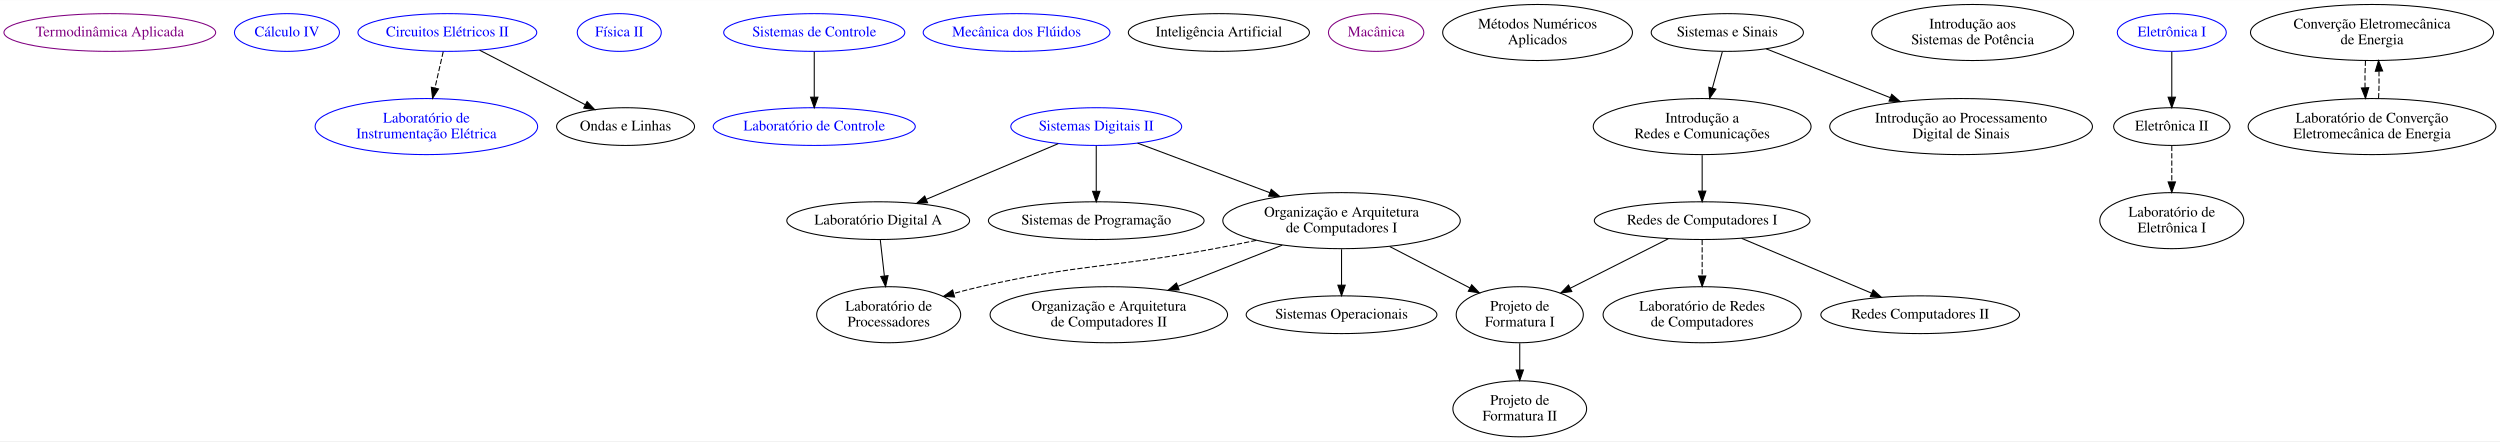
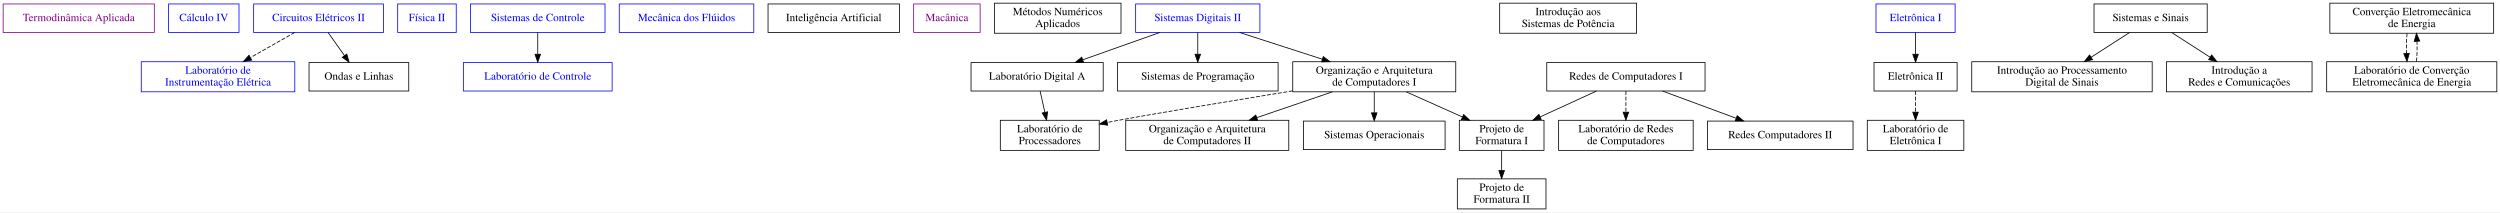
- <svg xmlns="http://www.w3.org/2000/svg" width="2385pt" height="421pt" viewBox="0.00 0.00 2384.83 420.70">
-   <g id="graph0" class="graph" transform="scale(1 1) rotate(0) translate(4 416.7)">
-     <polygon fill="white" stroke="transparent" points="-4,4 -4,-416.7 2380.83,-416.7 2380.83,4 -4,4" />
+ <svg xmlns="http://www.w3.org/2000/svg" width="3159pt" height="268pt" viewBox="0.00 0.00 3159.00 268.00">
+   <g id="graph0" class="graph" transform="scale(1 1) rotate(0) translate(4 264)">
+     <polygon fill="white" stroke="transparent" points="-4,4 -4,-264 3155,-264 3155,4 -4,4" />
    <g id="node1" class="node">
-       <ellipse fill="none" stroke="purple" cx="100.74" cy="-385.83" rx="100.98" ry="18" />
-       <text text-anchor="middle" x="100.74" y="-382.13" font-family="Times,serif" font-size="14.00" fill="purple">Termodinâmica Aplicada</text>
+       <polygon fill="none" stroke="purple" points="191,-259 0,-259 0,-223 191,-223 191,-259" />
+       <text text-anchor="middle" x="95.5" y="-237.3" font-family="Times,serif" font-size="14.00" fill="purple">Termodinâmica Aplicada</text>
    </g>
    <g id="node2" class="node">
-       <ellipse fill="none" stroke="blue" cx="269.74" cy="-385.83" rx="50.09" ry="18" />
-       <text text-anchor="middle" x="269.74" y="-382.13" font-family="Times,serif" font-size="14.00" fill="blue">Cálculo IV</text>
+       <polygon fill="none" stroke="blue" points="298,-259 209,-259 209,-223 298,-223 298,-259" />
+       <text text-anchor="middle" x="253.5" y="-237.3" font-family="Times,serif" font-size="14.00" fill="blue">Cálculo IV</text>
    </g>
    <g id="node3" class="node">
-       <ellipse fill="none" stroke="blue" cx="422.74" cy="-385.83" rx="85.29" ry="18" />
-       <text text-anchor="middle" x="422.74" y="-382.13" font-family="Times,serif" font-size="14.00" fill="blue">Circuitos Elétricos II</text>
+       <polygon fill="none" stroke="blue" points="480.5,-259 316.5,-259 316.5,-223 480.5,-223 480.5,-259" />
+       <text text-anchor="middle" x="398.5" y="-237.3" font-family="Times,serif" font-size="14.00" fill="blue">Circuitos Elétricos II</text>
    </g>
    <g id="node4" class="node">
-       <ellipse fill="none" stroke="blue" cx="402.74" cy="-296.09" rx="106.13" ry="26.74" />
-       <text text-anchor="middle" x="402.74" y="-299.89" font-family="Times,serif" font-size="14.00" fill="blue">Laboratório de </text>
-       <text text-anchor="middle" x="402.74" y="-284.89" font-family="Times,serif" font-size="14.00" fill="blue"> Instrumentação Elétrica</text>
+       <polygon fill="none" stroke="blue" points="368.5,-186 174.5,-186 174.5,-148 368.5,-148 368.5,-186" />
+       <text text-anchor="middle" x="271.5" y="-170.8" font-family="Times,serif" font-size="14.00" fill="blue">Laboratório de </text>
+       <text text-anchor="middle" x="271.5" y="-155.8" font-family="Times,serif" font-size="14.00" fill="blue"> Instrumentação Elétrica</text>
    </g>
    <g id="edge1" class="edge">
-       <path fill="none" stroke="black" stroke-dasharray="5,2" d="M418.79,-367.5C416.53,-357.59 413.61,-344.78 410.88,-332.82" />
-       <polygon fill="black" stroke="black" points="414.29,-332.01 408.66,-323.04 407.47,-333.57 414.29,-332.01" />
+       <path fill="none" stroke="black" stroke-dasharray="5,2" d="M368.4,-222.94C351.79,-213.52 330.91,-201.68 312.79,-191.41" />
+       <polygon fill="black" stroke="black" points="314.03,-188.09 303.6,-186.2 310.57,-194.18 314.03,-188.09" />
    </g>
    <g id="node22" class="node">
-       <ellipse fill="none" stroke="black" cx="592.74" cy="-296.09" rx="65.79" ry="18" />
-       <text text-anchor="middle" x="592.74" y="-292.39" font-family="Times,serif" font-size="14.00">Ondas e Linhas</text>
+       <polygon fill="none" stroke="black" points="512.5,-185 386.5,-185 386.5,-149 512.5,-149 512.5,-185" />
+       <text text-anchor="middle" x="449.5" y="-163.3" font-family="Times,serif" font-size="14.00">Ondas e Linhas</text>
    </g>
    <g id="edge9" class="edge">
-       <path fill="none" stroke="black" d="M453.53,-368.94C481.79,-354.35 523.79,-332.68 554.26,-316.95" />
-       <polygon fill="black" stroke="black" points="556.04,-319.97 563.32,-312.27 552.83,-313.75 556.04,-319.97" />
+       <path fill="none" stroke="black" d="M410.59,-222.94C416.78,-214.19 424.46,-203.35 431.35,-193.63" />
+       <polygon fill="black" stroke="black" points="434.22,-195.62 437.15,-185.44 428.51,-191.58 434.22,-195.62" />
    </g>
    <g id="node5" class="node">
-       <ellipse fill="none" stroke="blue" cx="586.74" cy="-385.83" rx="40.09" ry="18" />
-       <text text-anchor="middle" x="586.74" y="-382.13" font-family="Times,serif" font-size="14.00" fill="blue">Física II</text>
+       <polygon fill="none" stroke="blue" points="572.5,-259 498.5,-259 498.5,-223 572.5,-223 572.5,-259" />
+       <text text-anchor="middle" x="535.5" y="-237.3" font-family="Times,serif" font-size="14.00" fill="blue">Física II</text>
    </g>
    <g id="node6" class="node">
-       <ellipse fill="none" stroke="blue" cx="772.74" cy="-385.83" rx="86.38" ry="18" />
-       <text text-anchor="middle" x="772.74" y="-382.13" font-family="Times,serif" font-size="14.00" fill="blue">Sistemas de Controle</text>
+       <polygon fill="none" stroke="blue" points="760.5,-259 590.5,-259 590.5,-223 760.5,-223 760.5,-259" />
+       <text text-anchor="middle" x="675.5" y="-237.3" font-family="Times,serif" font-size="14.00" fill="blue">Sistemas de Controle</text>
    </g>
    <g id="node21" class="node">
-       <ellipse fill="none" stroke="blue" cx="772.74" cy="-296.09" rx="96.38" ry="18" />
-       <text text-anchor="middle" x="772.74" y="-292.39" font-family="Times,serif" font-size="14.00" fill="blue">Laboratório de Controle</text>
+       <polygon fill="none" stroke="blue" points="769.5,-185 581.5,-185 581.5,-149 769.5,-149 769.5,-185" />
+       <text text-anchor="middle" x="675.5" y="-163.3" font-family="Times,serif" font-size="14.00" fill="blue">Laboratório de Controle</text>
    </g>
    <g id="edge8" class="edge">
-       <path fill="none" stroke="black" d="M772.74,-367.5C772.74,-355.16 772.74,-338.34 772.74,-324.23" />
-       <polygon fill="black" stroke="black" points="776.24,-324.09 772.74,-314.09 769.24,-324.09 776.24,-324.09" />
+       <path fill="none" stroke="black" d="M675.5,-222.94C675.5,-214.81 675.5,-204.88 675.5,-195.7" />
+       <polygon fill="black" stroke="black" points="679,-195.44 675.5,-185.44 672,-195.44 679,-195.44" />
    </g>
    <g id="node7" class="node">
-       <ellipse fill="none" stroke="blue" cx="965.74" cy="-385.83" rx="89.08" ry="18" />
-       <text text-anchor="middle" x="965.74" y="-382.13" font-family="Times,serif" font-size="14.00" fill="blue">Mecânica dos Flúidos</text>
+       <polygon fill="none" stroke="blue" points="948.5,-259 778.5,-259 778.5,-223 948.5,-223 948.5,-259" />
+       <text text-anchor="middle" x="863.5" y="-237.3" font-family="Times,serif" font-size="14.00" fill="blue">Mecânica dos Flúidos</text>
    </g>
    <g id="node8" class="node">
-       <ellipse fill="none" stroke="black" cx="1158.74" cy="-385.83" rx="86.38" ry="18" />
-       <text text-anchor="middle" x="1158.74" y="-382.13" font-family="Times,serif" font-size="14.00">Inteligência Artificial</text>
+       <polygon fill="none" stroke="black" points="1132.5,-259 966.5,-259 966.5,-223 1132.5,-223 1132.5,-259" />
+       <text text-anchor="middle" x="1049.5" y="-237.3" font-family="Times,serif" font-size="14.00">Inteligência Artificial</text>
    </g>
    <g id="node9" class="node">
-       <ellipse fill="none" stroke="purple" cx="1308.74" cy="-385.83" rx="45.49" ry="18" />
-       <text text-anchor="middle" x="1308.74" y="-382.13" font-family="Times,serif" font-size="14.00" fill="purple">Macânica</text>
+       <polygon fill="none" stroke="purple" points="1234.5,-259 1150.5,-259 1150.5,-223 1234.5,-223 1234.5,-259" />
+       <text text-anchor="middle" x="1192.5" y="-237.3" font-family="Times,serif" font-size="14.00" fill="purple">Macânica</text>
    </g>
    <g id="node10" class="node">
-       <ellipse fill="none" stroke="black" cx="1462.74" cy="-385.83" rx="90.52" ry="26.74" />
-       <text text-anchor="middle" x="1462.74" y="-389.63" font-family="Times,serif" font-size="14.00">Métodos Numéricos</text>
-       <text text-anchor="middle" x="1462.74" y="-374.63" font-family="Times,serif" font-size="14.00"> Aplicados</text>
+       <polygon fill="none" stroke="black" points="1412.5,-260 1252.5,-260 1252.5,-222 1412.5,-222 1412.5,-260" />
+       <text text-anchor="middle" x="1332.5" y="-244.8" font-family="Times,serif" font-size="14.00">Métodos Numéricos</text>
+       <text text-anchor="middle" x="1332.5" y="-229.8" font-family="Times,serif" font-size="14.00"> Aplicados</text>
    </g>
    <g id="node11" class="node">
-       <ellipse fill="none" stroke="blue" cx="1041.74" cy="-296.09" rx="81.49" ry="18" />
-       <text text-anchor="middle" x="1041.74" y="-292.39" font-family="Times,serif" font-size="14.00" fill="blue">Sistemas Digitais II</text>
+       <polygon fill="none" stroke="blue" points="1588,-259 1431,-259 1431,-223 1588,-223 1588,-259" />
+       <text text-anchor="middle" x="1509.5" y="-237.3" font-family="Times,serif" font-size="14.00" fill="blue">Sistemas Digitais II</text>
    </g>
    <g id="node13" class="node">
-       <ellipse fill="none" stroke="black" cx="1275.74" cy="-206.35" rx="113.27" ry="26.74" />
-       <text text-anchor="middle" x="1275.74" y="-210.15" font-family="Times,serif" font-size="14.00">Organização e Arquitetura</text>
-       <text text-anchor="middle" x="1275.74" y="-195.15" font-family="Times,serif" font-size="14.00"> de Computadores I</text>
+       <polygon fill="none" stroke="black" points="1835.5,-186 1629.5,-186 1629.5,-148 1835.5,-148 1835.5,-186" />
+       <text text-anchor="middle" x="1732.5" y="-170.8" font-family="Times,serif" font-size="14.00">Organização e Arquitetura</text>
+       <text text-anchor="middle" x="1732.5" y="-155.8" font-family="Times,serif" font-size="14.00"> de Computadores I</text>
    </g>
    <g id="edge2" class="edge">
-       <path fill="none" stroke="black" d="M1081.17,-280.31C1115.61,-267.39 1166.37,-248.36 1207.41,-232.97" />
-       <polygon fill="black" stroke="black" points="1208.67,-236.24 1216.81,-229.45 1206.21,-229.68 1208.67,-236.24" />
+       <path fill="none" stroke="black" d="M1562.35,-222.94C1593.65,-212.83 1633.57,-199.94 1666.87,-189.19" />
+       <polygon fill="black" stroke="black" points="1668.09,-192.48 1676.53,-186.07 1665.94,-185.81 1668.09,-192.48" />
    </g>
    <g id="node14" class="node">
-       <ellipse fill="none" stroke="black" cx="833.74" cy="-206.35" rx="87.18" ry="18" />
-       <text text-anchor="middle" x="833.74" y="-202.65" font-family="Times,serif" font-size="14.00">Laboratório Digital A</text>
+       <polygon fill="none" stroke="black" points="1390,-185 1223,-185 1223,-149 1390,-149 1390,-185" />
+       <text text-anchor="middle" x="1306.5" y="-163.3" font-family="Times,serif" font-size="14.00">Laboratório Digital A</text>
    </g>
    <g id="edge3" class="edge">
-       <path fill="none" stroke="black" d="M1005.51,-279.81C970.53,-265.05 917.43,-242.65 879.54,-226.67" />
-       <polygon fill="black" stroke="black" points="880.83,-223.41 870.25,-222.75 878.11,-229.86 880.83,-223.41" />
+       <path fill="none" stroke="black" d="M1461.39,-222.94C1432.3,-212.62 1395.02,-199.4 1364.33,-188.51" />
+       <polygon fill="black" stroke="black" points="1365.21,-185.11 1354.61,-185.07 1362.87,-191.71 1365.21,-185.11" />
    </g>
    <g id="node27" class="node">
-       <ellipse fill="none" stroke="black" cx="1041.74" cy="-206.35" rx="102.88" ry="18" />
-       <text text-anchor="middle" x="1041.74" y="-202.65" font-family="Times,serif" font-size="14.00">Sistemas de Programação</text>
+       <polygon fill="none" stroke="black" points="1611,-185 1408,-185 1408,-149 1611,-149 1611,-185" />
+       <text text-anchor="middle" x="1509.5" y="-163.3" font-family="Times,serif" font-size="14.00">Sistemas de Programação</text>
    </g>
    <g id="edge14" class="edge">
-       <path fill="none" stroke="black" d="M1041.74,-277.76C1041.74,-265.42 1041.74,-248.6 1041.74,-234.49" />
-       <polygon fill="black" stroke="black" points="1045.24,-234.35 1041.74,-224.35 1038.24,-234.35 1045.24,-234.35" />
+       <path fill="none" stroke="black" d="M1509.5,-222.94C1509.5,-214.81 1509.5,-204.88 1509.5,-195.7" />
+       <polygon fill="black" stroke="black" points="1513,-195.44 1509.5,-185.44 1506,-195.44 1513,-195.44" />
    </g>
    <g id="node12" class="node">
-       <ellipse fill="none" stroke="black" cx="1877.74" cy="-385.83" rx="96.33" ry="26.74" />
-       <text text-anchor="middle" x="1877.74" y="-389.63" font-family="Times,serif" font-size="14.00">Introdução aos</text>
-       <text text-anchor="middle" x="1877.74" y="-374.63" font-family="Times,serif" font-size="14.00"> Sistemas de Potência</text>
+       <polygon fill="none" stroke="black" points="2064,-260 1891,-260 1891,-222 2064,-222 2064,-260" />
+       <text text-anchor="middle" x="1977.5" y="-244.8" font-family="Times,serif" font-size="14.00">Introdução aos</text>
+       <text text-anchor="middle" x="1977.5" y="-229.8" font-family="Times,serif" font-size="14.00"> Sistemas de Potência</text>
    </g>
    <g id="node25" class="node">
-       <ellipse fill="none" stroke="black" cx="1053.74" cy="-116.61" rx="113.27" ry="26.74" />
-       <text text-anchor="middle" x="1053.74" y="-120.41" font-family="Times,serif" font-size="14.00">Organização e Arquitetura</text>
-       <text text-anchor="middle" x="1053.74" y="-105.41" font-family="Times,serif" font-size="14.00"> de Computadores II</text>
+       <polygon fill="none" stroke="black" points="1624.5,-112 1418.5,-112 1418.5,-74 1624.5,-74 1624.5,-112" />
+       <text text-anchor="middle" x="1521.5" y="-96.8" font-family="Times,serif" font-size="14.00">Organização e Arquitetura</text>
+       <text text-anchor="middle" x="1521.5" y="-81.8" font-family="Times,serif" font-size="14.00"> de Computadores II</text>
    </g>
    <g id="edge12" class="edge">
-       <path fill="none" stroke="black" d="M1219.15,-182.98C1188.88,-171.02 1151.44,-156.22 1119.84,-143.73" />
-       <polygon fill="black" stroke="black" points="1120.82,-140.36 1110.23,-139.94 1118.25,-146.87 1120.82,-140.36" />
+       <path fill="none" stroke="black" d="M1679.53,-147.92C1650.56,-138.04 1614.49,-125.73 1584.13,-115.37" />
+       <polygon fill="black" stroke="black" points="1585.09,-112 1574.49,-112.08 1582.83,-118.63 1585.09,-112" />
    </g>
    <g id="node26" class="node">
-       <ellipse fill="none" stroke="black" cx="1275.74" cy="-116.61" rx="90.98" ry="18" />
-       <text text-anchor="middle" x="1275.74" y="-112.91" font-family="Times,serif" font-size="14.00">Sistemas Operacionais</text>
+       <polygon fill="none" stroke="black" points="1822,-111 1643,-111 1643,-75 1822,-75 1822,-111" />
+       <text text-anchor="middle" x="1732.5" y="-89.3" font-family="Times,serif" font-size="14.00">Sistemas Operacionais</text>
    </g>
    <g id="edge13" class="edge">
-       <path fill="none" stroke="black" d="M1275.74,-179.03C1275.74,-168.27 1275.74,-155.84 1275.74,-144.98" />
-       <polygon fill="black" stroke="black" points="1279.24,-144.77 1275.74,-134.77 1272.24,-144.77 1279.24,-144.77" />
+       <path fill="none" stroke="black" d="M1732.5,-147.83C1732.5,-139.89 1732.5,-130.41 1732.5,-121.63" />
+       <polygon fill="black" stroke="black" points="1736,-121.42 1732.5,-111.42 1729,-121.42 1736,-121.42" />
    </g>
    <g id="node28" class="node">
-       <ellipse fill="none" stroke="black" cx="843.74" cy="-116.61" rx="68.68" ry="26.74" />
-       <text text-anchor="middle" x="843.74" y="-120.41" font-family="Times,serif" font-size="14.00">Laboratório de</text>
-       <text text-anchor="middle" x="843.74" y="-105.41" font-family="Times,serif" font-size="14.00"> Processadores</text>
+       <polygon fill="none" stroke="black" points="1385,-112 1260,-112 1260,-74 1385,-74 1385,-112" />
+       <text text-anchor="middle" x="1322.5" y="-96.8" font-family="Times,serif" font-size="14.00">Laboratório de</text>
+       <text text-anchor="middle" x="1322.5" y="-81.8" font-family="Times,serif" font-size="14.00"> Processadores</text>
    </g>
    <g id="edge16" class="edge">
-       <path fill="none" stroke="black" stroke-dasharray="5,2" d="M1194.48,-187.55C1180.9,-184.74 1166.94,-181.95 1153.74,-179.48 1055.49,-161.11 1029.21,-165.62 931.74,-143.48 923.28,-141.56 914.43,-139.28 905.75,-136.89" />
-       <polygon fill="black" stroke="black" points="906.62,-133.5 896.04,-134.15 904.72,-140.24 906.62,-133.5" />
+       <path fill="none" stroke="black" stroke-dasharray="5,2" d="M1629.43,-149.21C1551.32,-136.4 1450.65,-119.69 1409.5,-112 1404.82,-111.12 1400,-110.2 1395.15,-109.25" />
+       <polygon fill="black" stroke="black" points="1395.66,-105.78 1385.17,-107.27 1394.3,-112.65 1395.66,-105.78" />
    </g>
    <g id="node31" class="node">
-       <ellipse fill="none" stroke="black" cx="1445.74" cy="-116.61" rx="60.62" ry="26.74" />
-       <text text-anchor="middle" x="1445.74" y="-120.41" font-family="Times,serif" font-size="14.00">Projeto de</text>
-       <text text-anchor="middle" x="1445.74" y="-105.41" font-family="Times,serif" font-size="14.00"> Formatura I</text>
+       <polygon fill="none" stroke="black" points="1947,-112 1840,-112 1840,-74 1947,-74 1947,-112" />
+       <text text-anchor="middle" x="1893.5" y="-96.8" font-family="Times,serif" font-size="14.00">Projeto de</text>
+       <text text-anchor="middle" x="1893.5" y="-81.8" font-family="Times,serif" font-size="14.00"> Formatura I</text>
+     </g>
+     <g id="edge18" class="edge">
+       <path fill="none" stroke="black" d="M1773.13,-147.83C1794.66,-138.2 1821.28,-126.29 1844.02,-116.13" />
+       <polygon fill="black" stroke="black" points="1845.47,-119.32 1853.17,-112.04 1842.61,-112.93 1845.47,-119.32" />
+     </g>
+     <g id="edge15" class="edge">
+       <path fill="none" stroke="black" d="M1310.29,-148.94C1312.08,-140.9 1314.25,-131.1 1316.27,-122.02" />
+       <polygon fill="black" stroke="black" points="1319.7,-122.72 1318.46,-112.2 1312.87,-121.2 1319.7,-122.72" />
+     </g>
+     <g id="node15" class="node">
+       <polygon fill="none" stroke="blue" points="2466.5,-259 2366.5,-259 2366.5,-223 2466.5,-223 2466.5,-259" />
+       <text text-anchor="middle" x="2416.5" y="-237.3" font-family="Times,serif" font-size="14.00" fill="blue">Eletrônica I</text>
+     </g>
+     <g id="node19" class="node">
+       <polygon fill="none" stroke="black" points="2469,-185 2364,-185 2364,-149 2469,-149 2469,-185" />
+       <text text-anchor="middle" x="2416.5" y="-163.3" font-family="Times,serif" font-size="14.00">Eletrônica II</text>
+     </g>
+     <g id="edge6" class="edge">
+       <path fill="none" stroke="black" d="M2416.5,-222.94C2416.5,-214.81 2416.5,-204.88 2416.5,-195.7" />
+       <polygon fill="black" stroke="black" points="2420,-195.44 2416.5,-185.44 2413,-195.44 2420,-195.44" />
+     </g>
+     <g id="node16" class="node">
+       <polygon fill="none" stroke="black" points="2785,-259 2642,-259 2642,-223 2785,-223 2785,-259" />
+       <text text-anchor="middle" x="2713.5" y="-237.3" font-family="Times,serif" font-size="14.00">Sistemas e Sinais</text>
+     </g>
+     <g id="node23" class="node">
+       <polygon fill="none" stroke="black" points="2715.5,-186 2487.5,-186 2487.5,-148 2715.5,-148 2715.5,-186" />
+       <text text-anchor="middle" x="2601.5" y="-170.8" font-family="Times,serif" font-size="14.00">Introdução ao Processamento</text>
+       <text text-anchor="middle" x="2601.5" y="-155.8" font-family="Times,serif" font-size="14.00"> Digital de Sinais</text>
+     </g>
+     <g id="edge10" class="edge">
+       <path fill="none" stroke="black" d="M2686.96,-222.94C2672.44,-213.6 2654.23,-201.9 2638.35,-191.69" />
+       <polygon fill="black" stroke="black" points="2640.11,-188.66 2629.81,-186.2 2636.33,-194.55 2640.11,-188.66" />
+     </g>
+     <g id="node24" class="node">
+       <polygon fill="none" stroke="black" points="2917.5,-186 2733.5,-186 2733.5,-148 2917.5,-148 2917.5,-186" />
+       <text text-anchor="middle" x="2825.5" y="-170.8" font-family="Times,serif" font-size="14.00">Introdução a</text>
+       <text text-anchor="middle" x="2825.5" y="-155.8" font-family="Times,serif" font-size="14.00"> Redes e Comunicações</text>
+     </g>
+     <g id="edge11" class="edge">
+       <path fill="none" stroke="black" d="M2740.04,-222.94C2754.56,-213.6 2772.77,-201.9 2788.65,-191.69" />
+       <polygon fill="black" stroke="black" points="2790.67,-194.55 2797.19,-186.2 2786.89,-188.66 2790.67,-194.55" />
+     </g>
+     <g id="node17" class="node">
+       <polygon fill="none" stroke="black" points="3147,-260 2940,-260 2940,-222 3147,-222 3147,-260" />
+       <text text-anchor="middle" x="3043.5" y="-244.8" font-family="Times,serif" font-size="14.00">Converção Eletromecânica</text>
+       <text text-anchor="middle" x="3043.5" y="-229.8" font-family="Times,serif" font-size="14.00"> de Energia</text>
+     </g>
+     <g id="node18" class="node">
+       <polygon fill="none" stroke="black" points="3151,-186 2936,-186 2936,-148 3151,-148 3151,-186" />
+       <text text-anchor="middle" x="3043.5" y="-170.8" font-family="Times,serif" font-size="14.00">Laboratório de Converção</text>
+       <text text-anchor="middle" x="3043.5" y="-155.8" font-family="Times,serif" font-size="14.00"> Eletromecânica de Energia</text>
+     </g>
+     <g id="edge5" class="edge">
+       <path fill="none" stroke="black" stroke-dasharray="5,2" d="M3037.55,-221.83C3036.8,-214.13 3036.58,-204.97 3036.88,-196.42" />
+       <polygon fill="black" stroke="black" points="3040.38,-196.62 3037.52,-186.41 3033.39,-196.17 3040.38,-196.62" />
+     </g>
+     <g id="edge4" class="edge">
+       <path fill="none" stroke="black" stroke-dasharray="5,2" d="M3049.48,-186.41C3050.21,-194.06 3050.42,-203.11 3050.12,-211.57" />
+       <polygon fill="black" stroke="black" points="3046.6,-211.63 3049.45,-221.83 3053.59,-212.08 3046.6,-211.63" />
+     </g>
+     <g id="node20" class="node">
+       <polygon fill="none" stroke="black" points="2477.5,-112 2355.5,-112 2355.5,-74 2477.5,-74 2477.5,-112" />
+       <text text-anchor="middle" x="2416.5" y="-96.8" font-family="Times,serif" font-size="14.00">Laboratório de</text>
+       <text text-anchor="middle" x="2416.5" y="-81.8" font-family="Times,serif" font-size="14.00"> Eletrônica I</text>
+     </g>
+     <g id="edge7" class="edge">
+       <path fill="none" stroke="black" stroke-dasharray="5,2" d="M2416.5,-148.94C2416.5,-140.99 2416.5,-131.31 2416.5,-122.31" />
+       <polygon fill="black" stroke="black" points="2420,-122.2 2416.5,-112.2 2413,-122.2 2420,-122.2" />
+     </g>
+     <g id="node29" class="node">
+       <polygon fill="none" stroke="black" points="2150.5,-185 1950.5,-185 1950.5,-149 2150.5,-149 2150.5,-185" />
+       <text text-anchor="middle" x="2050.5" y="-163.3" font-family="Times,serif" font-size="14.00">Redes de Computadores I</text>
+     </g>
+     <g id="node30" class="node">
+       <polygon fill="none" stroke="black" points="2135.5,-112 1965.5,-112 1965.5,-74 2135.5,-74 2135.5,-112" />
+       <text text-anchor="middle" x="2050.5" y="-96.8" font-family="Times,serif" font-size="14.00">Laboratório de Redes</text>
+       <text text-anchor="middle" x="2050.5" y="-81.8" font-family="Times,serif" font-size="14.00"> de Computadores</text>
+     </g>
+     <g id="edge17" class="edge">
+       <path fill="none" stroke="black" stroke-dasharray="5,2" d="M2050.5,-148.94C2050.5,-140.99 2050.5,-131.31 2050.5,-122.31" />
+       <polygon fill="black" stroke="black" points="2054,-122.2 2050.5,-112.2 2047,-122.2 2054,-122.2" />
    </g>
    <g id="edge19" class="edge">
-       <path fill="none" stroke="black" d="M1321.75,-181.61C1345.46,-169.37 1374.35,-154.46 1398.27,-142.11" />
-       <polygon fill="black" stroke="black" points="1399.9,-145.21 1407.18,-137.51 1396.69,-138.99 1399.9,-145.21" />
-     </g>
-     <g id="edge15" class="edge">
-       <path fill="none" stroke="black" d="M835.72,-188.02C836.83,-178.2 838.28,-165.56 839.63,-153.69" />
-       <polygon fill="black" stroke="black" points="843.13,-153.89 840.78,-143.56 836.17,-153.1 843.13,-153.89" />
-     </g>
-     <g id="node15" class="node">
-       <ellipse fill="none" stroke="blue" cx="2067.74" cy="-385.83" rx="51.99" ry="18" />
-       <text text-anchor="middle" x="2067.74" y="-382.13" font-family="Times,serif" font-size="14.00" fill="blue">Eletrônica I</text>
-     </g>
-     <g id="node19" class="node">
-       <ellipse fill="none" stroke="black" cx="2067.74" cy="-296.09" rx="55.49" ry="18" />
-       <text text-anchor="middle" x="2067.74" y="-292.39" font-family="Times,serif" font-size="14.00">Eletrônica II</text>
-     </g>
-     <g id="edge6" class="edge">
-       <path fill="none" stroke="black" d="M2067.74,-367.5C2067.74,-355.16 2067.74,-338.34 2067.74,-324.23" />
-       <polygon fill="black" stroke="black" points="2071.24,-324.09 2067.74,-314.09 2064.24,-324.09 2071.24,-324.09" />
-     </g>
-     <g id="node16" class="node">
-       <ellipse fill="none" stroke="black" cx="1643.74" cy="-385.83" rx="72.59" ry="18" />
-       <text text-anchor="middle" x="1643.74" y="-382.13" font-family="Times,serif" font-size="14.00">Sistemas e Sinais</text>
-     </g>
-     <g id="node23" class="node">
-       <ellipse fill="none" stroke="black" cx="1866.74" cy="-296.09" rx="125.32" ry="26.74" />
-       <text text-anchor="middle" x="1866.74" y="-299.89" font-family="Times,serif" font-size="14.00">Introdução ao Processamento</text>
-       <text text-anchor="middle" x="1866.74" y="-284.89" font-family="Times,serif" font-size="14.00"> Digital de Sinais</text>
-     </g>
-     <g id="edge10" class="edge">
-       <path fill="none" stroke="black" d="M1680.82,-370.24C1712.9,-357.62 1760.11,-339.04 1798.93,-323.77" />
-       <polygon fill="black" stroke="black" points="1800.58,-326.88 1808.6,-319.96 1798.02,-320.37 1800.58,-326.88" />
-     </g>
-     <g id="node24" class="node">
-       <ellipse fill="none" stroke="black" cx="1619.74" cy="-296.09" rx="103.89" ry="26.74" />
-       <text text-anchor="middle" x="1619.74" y="-299.89" font-family="Times,serif" font-size="14.00">Introdução a</text>
-       <text text-anchor="middle" x="1619.74" y="-284.89" font-family="Times,serif" font-size="14.00"> Redes e Comunicações</text>
-     </g>
-     <g id="edge11" class="edge">
-       <path fill="none" stroke="black" d="M1639,-367.5C1636.29,-357.59 1632.79,-344.78 1629.51,-332.82" />
-       <polygon fill="black" stroke="black" points="1632.85,-331.76 1626.84,-323.04 1626.1,-333.61 1632.85,-331.76" />
-     </g>
-     <g id="node17" class="node">
-       <ellipse fill="none" stroke="black" cx="2258.74" cy="-385.83" rx="115.93" ry="26.74" />
-       <text text-anchor="middle" x="2258.74" y="-389.63" font-family="Times,serif" font-size="14.00">Converção Eletromecânica</text>
-       <text text-anchor="middle" x="2258.74" y="-374.63" font-family="Times,serif" font-size="14.00"> de Energia</text>
-     </g>
-     <g id="node18" class="node">
-       <ellipse fill="none" stroke="black" cx="2258.74" cy="-296.09" rx="118.17" ry="26.74" />
-       <text text-anchor="middle" x="2258.74" y="-299.89" font-family="Times,serif" font-size="14.00">Laboratório de Converção</text>
-       <text text-anchor="middle" x="2258.74" y="-284.89" font-family="Times,serif" font-size="14.00"> Eletromecânica de Energia</text>
-     </g>
-     <g id="edge5" class="edge">
-       <path fill="none" stroke="black" stroke-dasharray="5,2" d="M2252.52,-358.98C2252.02,-350.93 2251.87,-341.9 2252.08,-333.28" />
-       <polygon fill="black" stroke="black" points="2255.59,-333.2 2252.52,-323.06 2248.6,-332.9 2255.59,-333.2" />
-     </g>
-     <g id="edge4" class="edge">
-       <path fill="none" stroke="black" stroke-dasharray="5,2" d="M2264.96,-323.06C2265.47,-331.12 2265.61,-340.15 2265.4,-348.77" />
-       <polygon fill="black" stroke="black" points="2261.89,-348.84 2264.96,-358.98 2268.88,-349.14 2261.89,-348.84" />
-     </g>
-     <g id="node20" class="node">
-       <ellipse fill="none" stroke="black" cx="2067.74" cy="-206.35" rx="68.68" ry="26.74" />
-       <text text-anchor="middle" x="2067.74" y="-210.15" font-family="Times,serif" font-size="14.00">Laboratório de</text>
-       <text text-anchor="middle" x="2067.74" y="-195.15" font-family="Times,serif" font-size="14.00"> Eletrônica I</text>
-     </g>
-     <g id="edge7" class="edge">
-       <path fill="none" stroke="black" stroke-dasharray="5,2" d="M2067.74,-277.76C2067.74,-267.94 2067.74,-255.3 2067.74,-243.43" />
-       <polygon fill="black" stroke="black" points="2071.24,-243.3 2067.74,-233.3 2064.24,-243.3 2071.24,-243.3" />
-     </g>
-     <g id="node29" class="node">
-       <ellipse fill="none" stroke="black" cx="1619.74" cy="-206.35" rx="102.88" ry="18" />
-       <text text-anchor="middle" x="1619.74" y="-202.65" font-family="Times,serif" font-size="14.00">Redes de Computadores I</text>
-     </g>
-     <g id="edge17" class="edge">
-       <path fill="none" stroke="black" d="M1619.74,-268.77C1619.74,-258.01 1619.74,-245.58 1619.74,-234.72" />
-       <polygon fill="black" stroke="black" points="1623.24,-234.51 1619.74,-224.51 1616.24,-234.51 1623.24,-234.51" />
-     </g>
-     <g id="node30" class="node">
-       <ellipse fill="none" stroke="black" cx="1619.74" cy="-116.61" rx="94.51" ry="26.74" />
-       <text text-anchor="middle" x="1619.74" y="-120.41" font-family="Times,serif" font-size="14.00">Laboratório de Redes</text>
-       <text text-anchor="middle" x="1619.74" y="-105.41" font-family="Times,serif" font-size="14.00"> de Computadores</text>
-     </g>
-     <g id="edge18" class="edge">
-       <path fill="none" stroke="black" stroke-dasharray="5,2" d="M1619.74,-188.02C1619.74,-178.2 1619.74,-165.56 1619.74,-153.69" />
-       <polygon fill="black" stroke="black" points="1623.24,-153.56 1619.74,-143.56 1616.24,-153.56 1623.24,-153.56" />
+       <path fill="none" stroke="black" d="M2013.29,-148.94C1992.01,-139.18 1965.08,-126.82 1942.14,-116.3" />
+       <polygon fill="black" stroke="black" points="1943.46,-113.06 1932.91,-112.07 1940.54,-119.42 1943.46,-113.06" />
+     </g>
+     <g id="node32" class="node">
+       <polygon fill="none" stroke="black" points="2337.5,-111 2153.5,-111 2153.5,-75 2337.5,-75 2337.5,-111" />
+       <text text-anchor="middle" x="2245.5" y="-89.3" font-family="Times,serif" font-size="14.00">Redes Computadores II</text>
    </g>
    <g id="edge20" class="edge">
-       <path fill="none" stroke="black" d="M1587.42,-189.05C1561.15,-175.8 1523.68,-156.91 1493.88,-141.88" />
-       <polygon fill="black" stroke="black" points="1495.4,-138.73 1484.89,-137.35 1492.25,-144.98 1495.4,-138.73" />
-     </g>
-     <g id="node32" class="node">
-       <ellipse fill="none" stroke="black" cx="1827.74" cy="-116.61" rx="94.78" ry="18" />
-       <text text-anchor="middle" x="1827.74" y="-112.91" font-family="Times,serif" font-size="14.00">Redes Computadores II</text>
+       <path fill="none" stroke="black" d="M2096.71,-148.94C2124.54,-138.66 2160.16,-125.51 2189.57,-114.65" />
+       <polygon fill="black" stroke="black" points="2191.11,-117.81 2199.28,-111.07 2188.69,-111.25 2191.11,-117.81" />
+     </g>
+     <g id="node33" class="node">
+       <polygon fill="none" stroke="black" points="1949.5,-38 1837.5,-38 1837.5,0 1949.5,0 1949.5,-38" />
+       <text text-anchor="middle" x="1893.5" y="-22.8" font-family="Times,serif" font-size="14.00">Projeto de</text>
+       <text text-anchor="middle" x="1893.5" y="-7.8" font-family="Times,serif" font-size="14.00"> Formatura II</text>
    </g>
    <g id="edge21" class="edge">
-       <path fill="none" stroke="black" d="M1657.41,-189.46C1692.12,-174.82 1743.75,-153.04 1781.07,-137.3" />
-       <polygon fill="black" stroke="black" points="1782.85,-140.35 1790.7,-133.23 1780.13,-133.9 1782.85,-140.35" />
-     </g>
-     <g id="node33" class="node">
-       <ellipse fill="none" stroke="black" cx="1445.74" cy="-26.87" rx="63.78" ry="26.74" />
-       <text text-anchor="middle" x="1445.74" y="-30.67" font-family="Times,serif" font-size="14.00">Projeto de</text>
-       <text text-anchor="middle" x="1445.74" y="-15.67" font-family="Times,serif" font-size="14.00"> Formatura II</text>
-     </g>
-     <g id="edge22" class="edge">
-       <path fill="none" stroke="black" d="M1445.74,-89.29C1445.74,-81.32 1445.74,-72.43 1445.74,-63.94" />
-       <polygon fill="black" stroke="black" points="1449.24,-63.87 1445.74,-53.87 1442.24,-63.87 1449.24,-63.87" />
+       <path fill="none" stroke="black" d="M1893.5,-73.83C1893.5,-66.13 1893.5,-56.97 1893.5,-48.42" />
+       <polygon fill="black" stroke="black" points="1897,-48.41 1893.5,-38.41 1890,-48.41 1897,-48.41" />
    </g>
  </g>
</svg>
